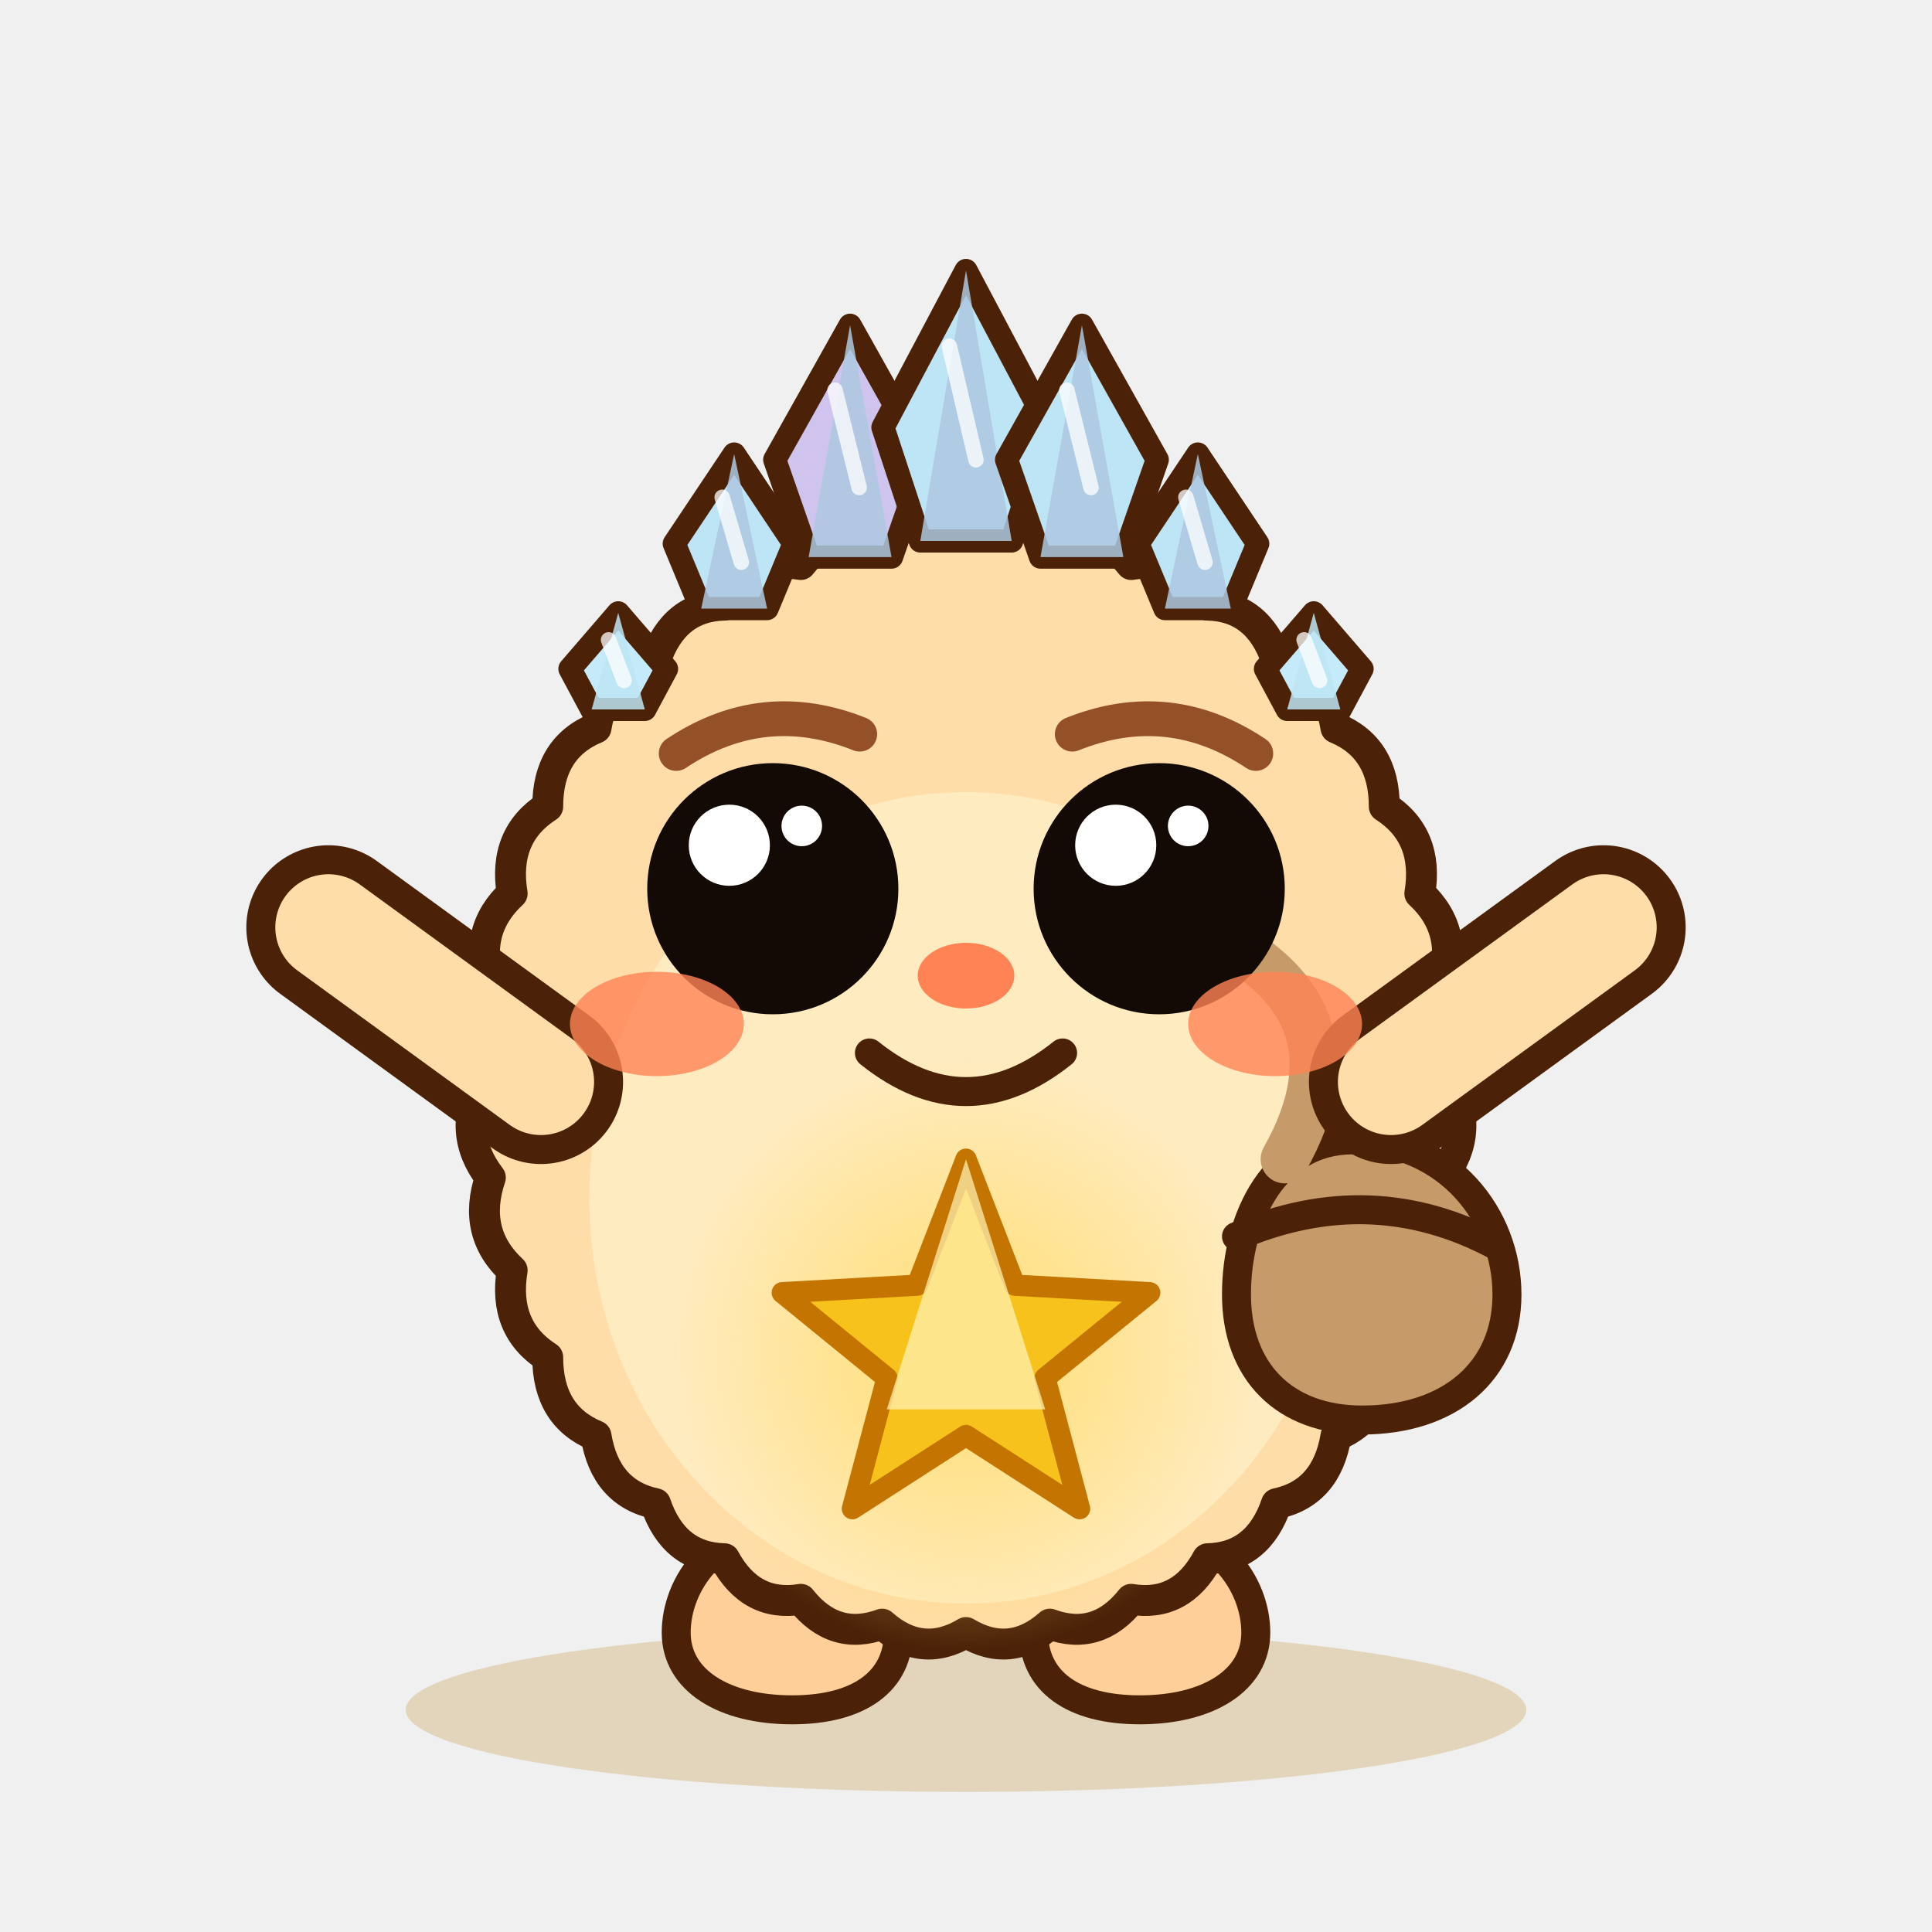
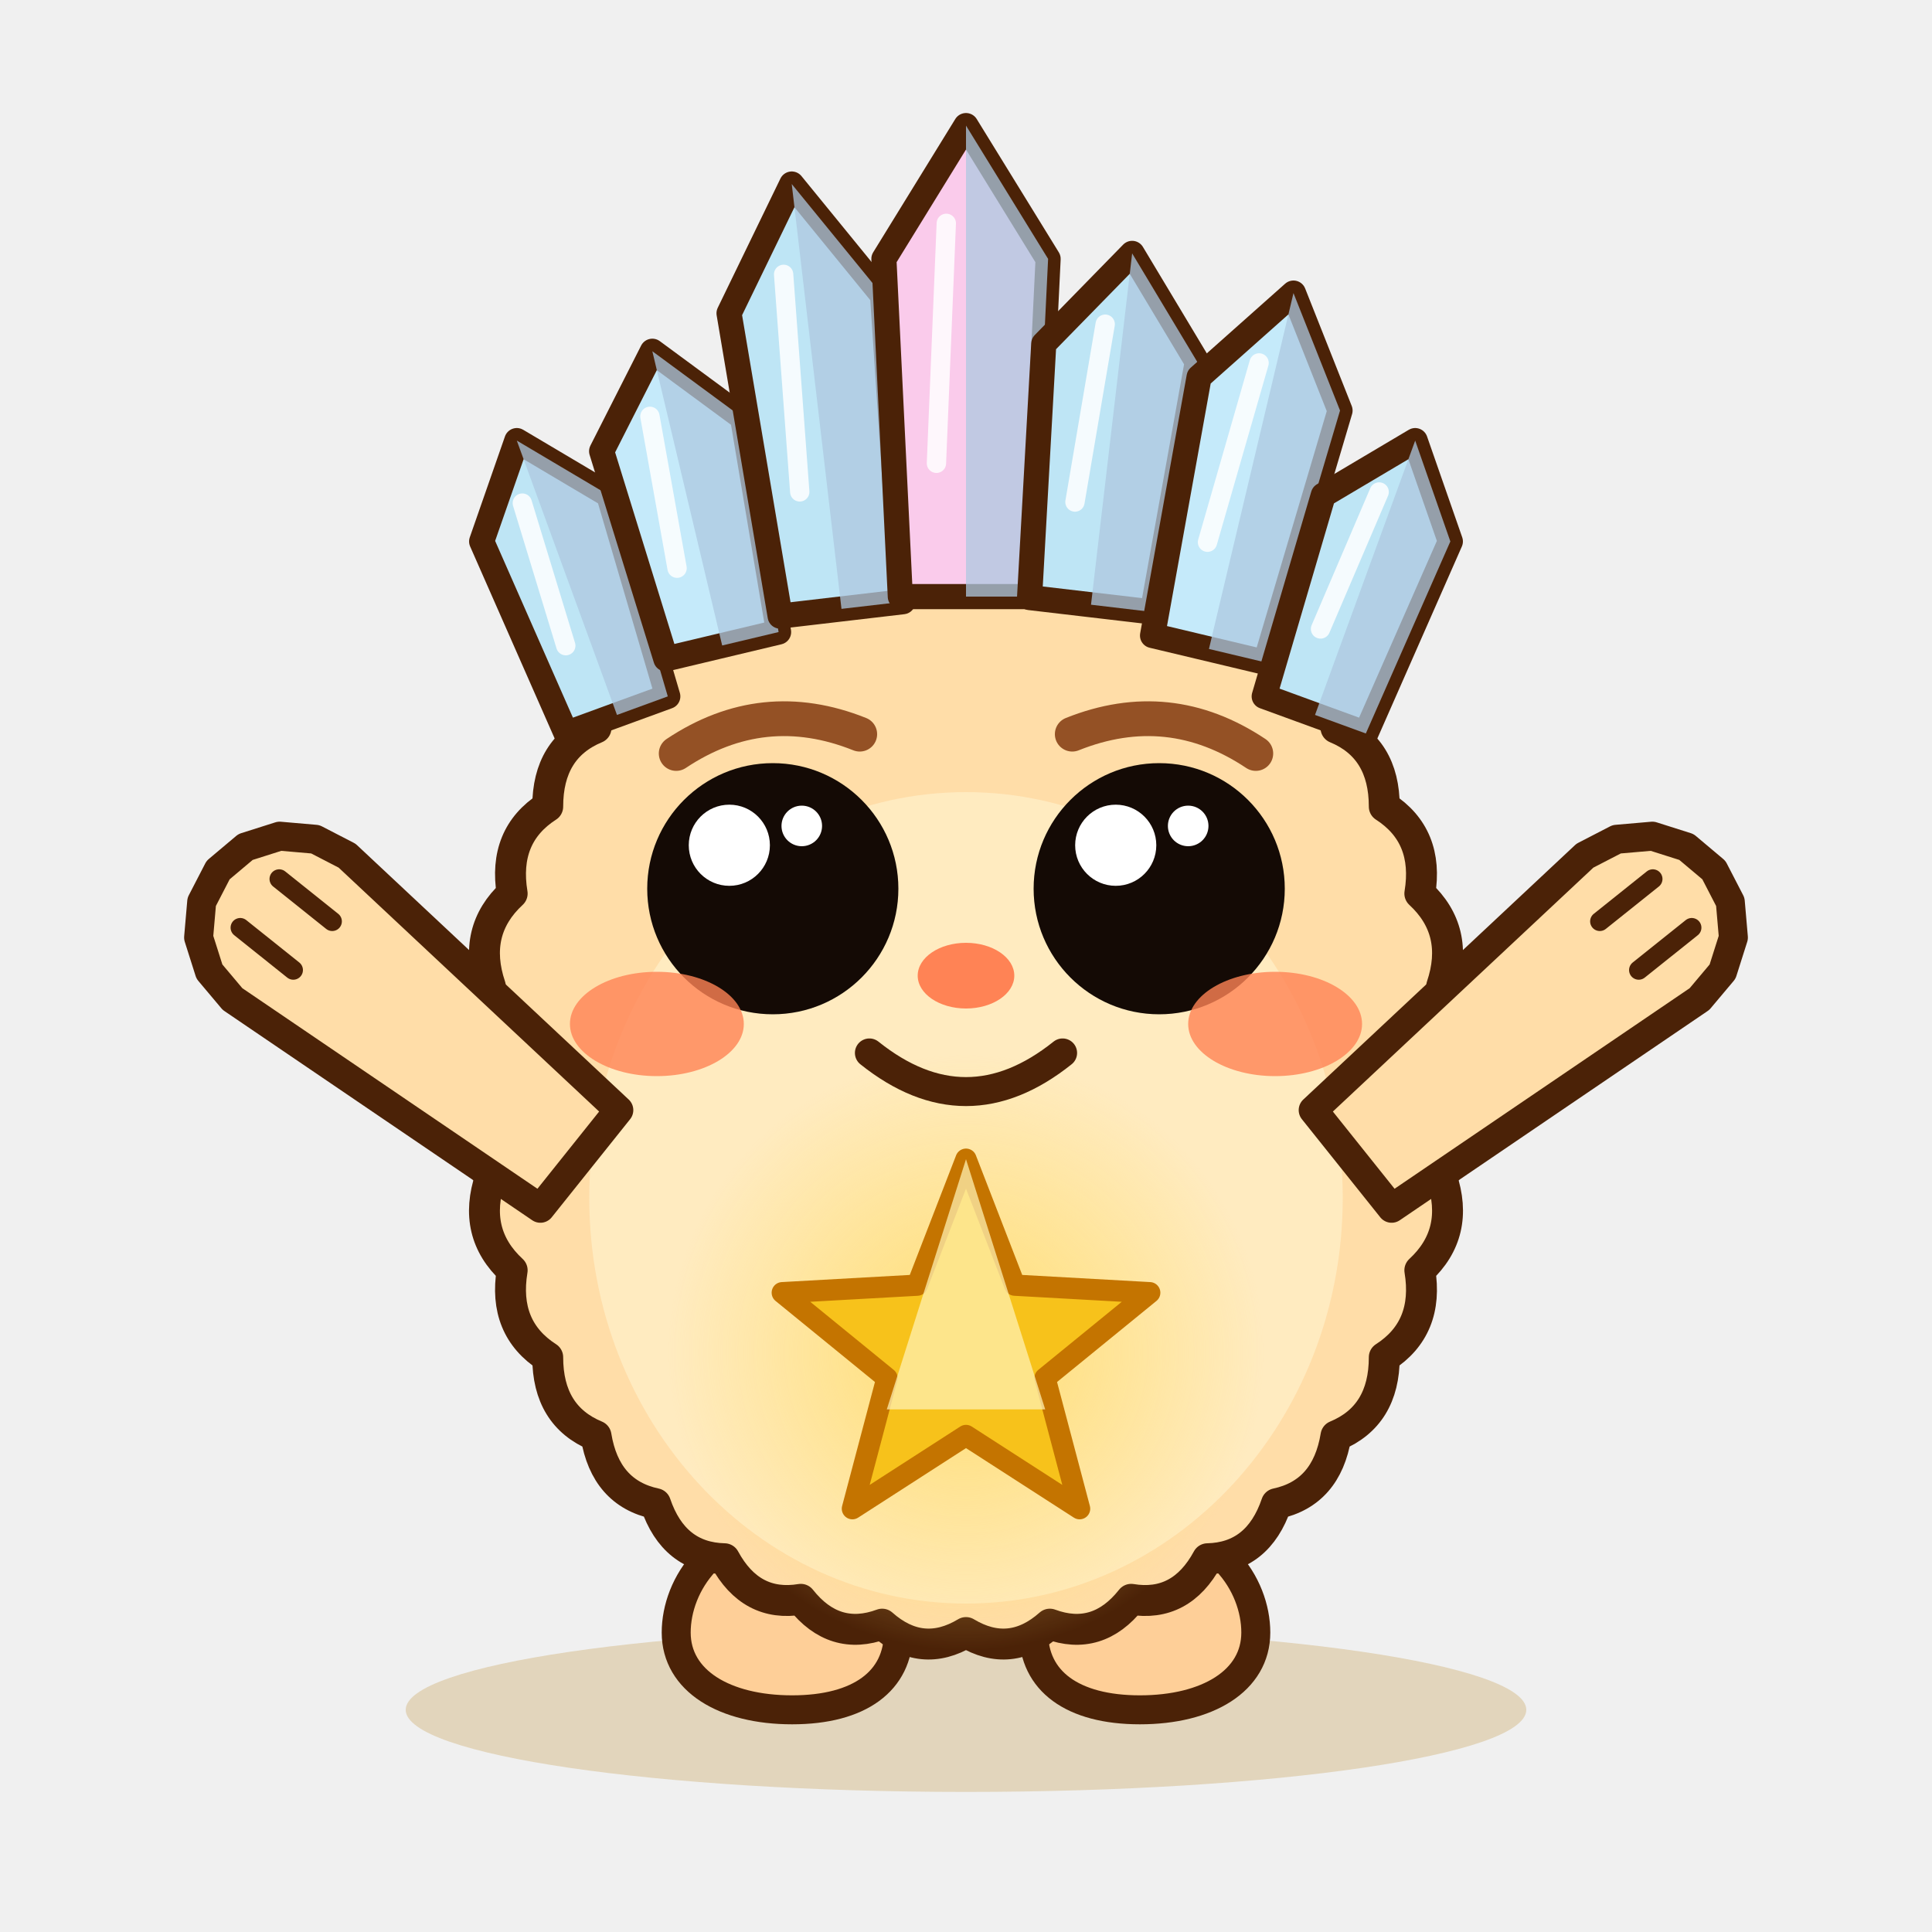
<svg xmlns="http://www.w3.org/2000/svg" viewBox="0 0 200 200" width="200" height="200" role="img" aria-label="Gobi, stade 8 : la Besace">
  <g id="gobi-corps">
    <defs>
      <radialGradient id="halo-coeur" cx="50%" cy="50%" r="50%">
        <stop offset="0%" stop-color="#FFDD6D" stop-opacity="0.95" />
        <stop offset="100%" stop-color="#FFDD6D" stop-opacity="0" />
      </radialGradient>
    </defs>
    <ellipse id="ombre-au-sol" cx="100" cy="177" rx="58" ry="8.5" fill="#D4BA87" opacity="0.5" />
    <path id="pied-gauche" d="M82,158 C74,158 70,164 70,169 C70,174 75,177 82,177 C89,177 93,174 93,169 C93,164 90,158 82,158 Z" fill="#FECF98" stroke="#4B2207" stroke-width="3" stroke-linejoin="round" />
    <path id="pied-droit" d="M118,158 C110,158 107,164 107,169 C107,174 111,177 118,177 C125,177 130,174 130,169 C130,164 126,158 118,158 Z" fill="#FECF98" stroke="#4B2207" stroke-width="3" stroke-linejoin="round" />
    <path id="corps-fourrure" d="M100,55 Q104.59,52.24 108.68,55.87 Q113.62,54.04 117.1,58.44 Q122.26,57.58 125,62.64 Q130.24,62.76 132.14,68.34 Q137.33,69.44 138.3,75.36 Q143.3,77.43 143.3,83.5 Q147.97,86.5 146.98,92.5 Q151.17,96.37 149.24,102.1 Q152.8,106.73 150,112 Q152.8,117.27 149.24,121.9 Q151.17,127.63 146.98,131.5 Q147.97,137.5 143.3,140.5 Q143.3,146.57 138.3,148.64 Q137.33,154.56 132.14,155.66 Q130.24,161.24 125,161.36 Q122.26,166.42 117.1,165.56 Q113.62,169.96 108.68,168.13 Q104.59,171.76 100,169 Q95.41,171.76 91.32,168.13 Q86.38,169.96 82.9,165.56 Q77.74,166.42 75,161.36 Q69.76,161.24 67.86,155.66 Q62.67,154.56 61.7,148.64 Q56.7,146.57 56.7,140.5 Q52.03,137.5 53.02,131.5 Q48.83,127.63 50.76,121.9 Q47.2,117.27 50,112 Q47.2,106.73 50.76,102.1 Q48.83,96.37 53.02,92.5 Q52.03,86.5 56.7,83.5 Q56.7,77.43 61.7,75.36 Q62.67,69.44 67.86,68.34 Q69.76,62.76 75,62.64 Q77.74,57.58 82.9,58.44 Q86.38,54.04 91.32,55.87 Q95.41,52.24 100,55 Z" fill="#FFDDA8" stroke="#4B2207" stroke-width="3.2" stroke-linejoin="round" />
    <ellipse id="corps-ventre" cx="100" cy="124" rx="39" ry="42" fill="#FFECC3" opacity="0.9" />
    <g id="coeur-de-pierre">
      <circle id="coeur-halo" cx="100" cy="140" r="31" fill="url(#halo-coeur)" />
      <path id="coeur-etoile" d="M100,120 L105.05,133.04 L119.02,133.82 L108.18,142.66 L111.76,156.18 L100,148.6 L88.24,156.18 L91.82,142.66 L80.98,133.82 L94.95,133.04 Z" fill="#F7C21B" stroke="#C47400" stroke-width="2.2" stroke-linejoin="round" />
      <path id="coeur-facette" d="M100,120 L108.2,145.9 L91.8,145.9 Z" fill="#FFF0B0" opacity="0.75" />
    </g>
  </g>
  <g id="gobi-parure">
-     <path d="M64,63.44 L69,69.24 L66.75,73.44 L61.25,73.44 L59,69.24 Z" fill="#C5EAFA" stroke="#4B2207" stroke-width="2.4" stroke-linejoin="round" />
-     <path d="M64,63.44 L66.75,73.44 L61.25,73.44 Z" fill="#BEE5F5" stroke="none" opacity="0.85" />
-     <path d="M63,66.24 L64.6,70.44" stroke="#FFFFFF" stroke-width="1.6" stroke-linecap="round" opacity="0.75" fill="none" />
-     <path d="M76,47 L82.2,56.28 L79.41,63 L72.59,63 L69.8,56.28 Z" fill="#BEE5F5" stroke="#4B2207" stroke-width="2.4" stroke-linejoin="round" />
-     <path d="M76,47 L79.41,63 L72.59,63 Z" fill="#ADC8E0" stroke="none" opacity="0.85" />
-     <path d="M74.76,51.48 L76.74,58.2" stroke="#FFFFFF" stroke-width="1.6" stroke-linecap="round" opacity="0.75" fill="none" />
-     <path d="M88,33.67 L95.8,47.59 L92.29,57.67 L83.71,57.67 L80.2,47.59 Z" fill="#CFC4EE" stroke="#4B2207" stroke-width="2.4" stroke-linejoin="round" />
-     <path d="M88,33.67 L92.29,57.67 L83.71,57.67 Z" fill="#ADC8E0" stroke="none" opacity="0.85" />
-     <path d="M86.44,40.39 L88.94,50.47" stroke="#FFFFFF" stroke-width="1.6" stroke-linecap="round" opacity="0.75" fill="none" />
-     <path d="M100,28 L108.6,44.24 L104.73,56 L95.27,56 L91.4,44.24 Z" fill="#BEE5F5" stroke="#4B2207" stroke-width="2.4" stroke-linejoin="round" />
-     <path d="M100,28 L104.73,56 L95.27,56 Z" fill="#ADC8E0" stroke="none" opacity="0.85" />
-     <path d="M98.28,35.84 L101.03,47.6" stroke="#FFFFFF" stroke-width="1.6" stroke-linecap="round" opacity="0.75" fill="none" />
-     <path d="M112,33.67 L119.8,47.59 L116.29,57.67 L107.71,57.67 L104.2,47.59 Z" fill="#BEE5F5" stroke="#4B2207" stroke-width="2.4" stroke-linejoin="round" />
-     <path d="M112,33.67 L116.29,57.67 L107.71,57.67 Z" fill="#ADC8E0" stroke="none" opacity="0.85" />
-     <path d="M110.44,40.39 L112.94,50.47" stroke="#FFFFFF" stroke-width="1.6" stroke-linecap="round" opacity="0.75" fill="none" />
-     <path d="M124,47 L130.2,56.28 L127.41,63 L120.59,63 L117.8,56.28 Z" fill="#BEE5F5" stroke="#4B2207" stroke-width="2.4" stroke-linejoin="round" />
-     <path d="M124,47 L127.41,63 L120.59,63 Z" fill="#ADC8E0" stroke="none" opacity="0.85" />
-     <path d="M122.76,51.48 L124.74,58.2" stroke="#FFFFFF" stroke-width="1.6" stroke-linecap="round" opacity="0.75" fill="none" />
-     <path d="M136,63.44 L141,69.24 L138.75,73.44 L133.25,73.44 L131,69.24 Z" fill="#C5EAFA" stroke="#4B2207" stroke-width="2.4" stroke-linejoin="round" />
-     <path d="M136,63.44 L138.75,73.44 L133.25,73.44 Z" fill="#BEE5F5" stroke="none" opacity="0.85" />
-     <path d="M135,66.24 L136.6,70.44" stroke="#FFFFFF" stroke-width="1.6" stroke-linecap="round" opacity="0.75" fill="none" />
-     <path id="besace" d="M140,118 C150,118 156,126 156,134 C156,142 150,147 141,147 C133,147 128,142 128,134 C128,126 132,118 140,118 Z" fill="#C79A6A" stroke="#4B2207" stroke-width="3" stroke-linejoin="round" />
-     <path d="M128,128 Q142,122 155,129" stroke="#4B2207" stroke-width="3" stroke-linecap="round" fill="none" />
-     <path d="M133,120 Q142,104 124,96" stroke="#C79A6A" stroke-width="5" stroke-linecap="round" fill="none" />
+     <path d="M53.5,45.61 L63.01,51.25 L69.13,72.09 L58.61,75.93 L49.86,56.05 Z" fill="#BEE5F5" stroke="#4B2207" stroke-width="2.6" stroke-linejoin="round" />
+     <path d="M53.5,45.61 L63.01,51.25 L69.13,72.09 L63.87,74.01 Z" fill="#ADC8E0" stroke="none" opacity="0.75" />
+     <path d="M54.07,52.08 L58.57,66.84" stroke="#FFFFFF" stroke-width="2" stroke-linecap="round" opacity="0.85" fill="none" />
+     <path d="M67.53,36.36 L76.87,43.24 L80.6,65.43 L68.93,68.21 L62.28,46.71 Z" fill="#C5EAFA" stroke="#4B2207" stroke-width="2.6" stroke-linejoin="round" />
+     <path d="M67.53,36.36 L76.87,43.24 L80.6,65.43 L74.76,66.82 Z" fill="#ADC8E0" stroke="none" opacity="0.75" />
+     <path d="M67.28,43.1 L70.09,58.82" stroke="#FFFFFF" stroke-width="2" stroke-linecap="round" opacity="0.85" fill="none" />
+     <path d="M81.96,19.05 L91.36,30.57 L93.47,62.29 L80.76,63.78 L75.47,32.43 Z" fill="#BEE5F5" stroke="#4B2207" stroke-width="2.6" stroke-linejoin="round" />
+     <path d="M81.96,19.05 L91.36,30.57 L93.47,62.29 L87.11,63.03 Z" fill="#ADC8E0" stroke="none" opacity="0.75" />
+     <path d="M81.12,28.4 L82.79,50.92" stroke="#FFFFFF" stroke-width="2" stroke-linecap="round" opacity="0.85" fill="none" />
+     <path d="M100,13 L108.5,26.8 L106.8,61.76 L93.2,61.76 L91.5,26.8 Z" fill="#FACBEB" stroke="#4B2207" stroke-width="2.6" stroke-linejoin="round" />
+     <path d="M100,13 L108.5,26.8 L106.8,61.76 L100,61.76 Z" fill="#ADC8E0" stroke="none" opacity="0.75" />
+     <path d="M97.96,23.12 L96.94,47.96" stroke="#FFFFFF" stroke-width="2" stroke-linecap="round" opacity="0.85" fill="none" />
+     <path d="M117.2,26.23 L123.94,37.46 L119.29,63.35 L106.58,61.86 L108.05,35.59 Z" fill="#BEE5F5" stroke="#4B2207" stroke-width="2.6" stroke-linejoin="round" />
+     <path d="M117.2,26.23 L123.94,37.46 L119.29,63.35 L112.94,62.6 Z" fill="#ADC8E0" stroke="none" opacity="0.75" />
+     <path d="M114.41,33.56 L111.28,51.97" stroke="#FFFFFF" stroke-width="2" stroke-linecap="round" opacity="0.85" fill="none" />
+     <path d="M133.9,30.34 L138.72,42.5 L130.99,68.57 L119.31,65.79 L124.13,39.03 Z" fill="#C5EAFA" stroke="#4B2207" stroke-width="2.6" stroke-linejoin="round" />
+     <path d="M133.9,30.34 L138.72,42.5 L130.99,68.57 L125.15,67.18 Z" fill="#ADC8E0" stroke="none" opacity="0.75" />
+     <path d="M130.34,37.57 L125,56.13" stroke="#FFFFFF" stroke-width="2" stroke-linecap="round" opacity="0.85" fill="none" />
+     <path d="M146.5,45.61 L150.14,56.05 L141.39,75.93 L130.87,72.09 L136.99,51.25 Z" fill="#BEE5F5" stroke="#4B2207" stroke-width="2.6" stroke-linejoin="round" />
+     <path d="M146.5,45.61 L150.14,56.05 L141.39,75.93 L136.13,74.01 Z" fill="#ADC8E0" stroke="none" opacity="0.75" />
+     <path d="M142.77,50.93 L136.7,65.11" stroke="#FFFFFF" stroke-width="2" stroke-linecap="round" opacity="0.85" fill="none" />
  </g>
  <g id="gobi-bras">
-     <path d="M56,112 L34,96" stroke="#4B2207" stroke-width="17" stroke-linecap="round" fill="none" />
-     <path d="M144,112 L166,96" stroke="#4B2207" stroke-width="17" stroke-linecap="round" fill="none" />
-     <path d="M56,112 L34,96" stroke="#FFDDA8" stroke-width="11" stroke-linecap="round" fill="none" />
-     <path d="M144,112 L166,96" stroke="#FFDDA8" stroke-width="11" stroke-linecap="round" fill="none" />
+     <path d="M64.06,114.92 L35.93,88.58 L32.64,86.88 L28.95,86.56 L25.42,87.68 L22.58,90.07 L20.88,93.36 L20.56,97.05 L21.68,100.58 L24.07,103.42 L55.94,125.08 Z" fill="#FFDDA8" stroke="#4B2207" stroke-width="3" stroke-linejoin="round" />
+     <path d="M28.9,90.99 L34.39,95.38 M24.87,96.03 L30.36,100.42" stroke="#4B2207" stroke-width="2" stroke-linecap="round" fill="none" />
+     <path d="M144.06,125.08 L175.93,103.42 L178.32,100.58 L179.44,97.05 L179.12,93.36 L177.42,90.07 L174.58,87.68 L171.05,86.56 L167.36,86.88 L164.07,88.58 L135.94,114.92 Z" fill="#FFDDA8" stroke="#4B2207" stroke-width="3" stroke-linejoin="round" />
+     <path d="M175.13,96.03 L169.64,100.42 M171.1,90.99 L165.61,95.38" stroke="#4B2207" stroke-width="2" stroke-linecap="round" fill="none" />
  </g>
  <g id="gobi-visage">
    <path d="M70,78 Q79,72 89,76" stroke="#945125" stroke-width="3.6" stroke-linecap="round" fill="none" />
    <path d="M111,76 Q121,72 130,78" stroke="#945125" stroke-width="3.6" stroke-linecap="round" fill="none" />
    <circle cx="80" cy="92" r="13" fill="#140A05" />
    <circle cx="120" cy="92" r="13" fill="#140A05" />
    <circle cx="75.5" cy="87.5" r="4.2" fill="#FFFFFF" />
    <circle cx="83" cy="85.5" r="2.1" fill="#FFFFFF" />
    <circle cx="115.5" cy="87.5" r="4.2" fill="#FFFFFF" />
    <circle cx="123" cy="85.5" r="2.1" fill="#FFFFFF" />
    <ellipse cx="68" cy="106" rx="9" ry="5.4" fill="#FF8355" opacity="0.8" />
    <ellipse cx="132" cy="106" rx="9" ry="5.4" fill="#FF8355" opacity="0.8" />
    <ellipse id="museau" cx="100" cy="101" rx="5" ry="3.4" fill="#FF8355" />
    <path id="bouche" d="M90,109 Q100,117 110,109" stroke="#4B2207" stroke-width="3" stroke-linecap="round" fill="none" />
  </g>
</svg>
